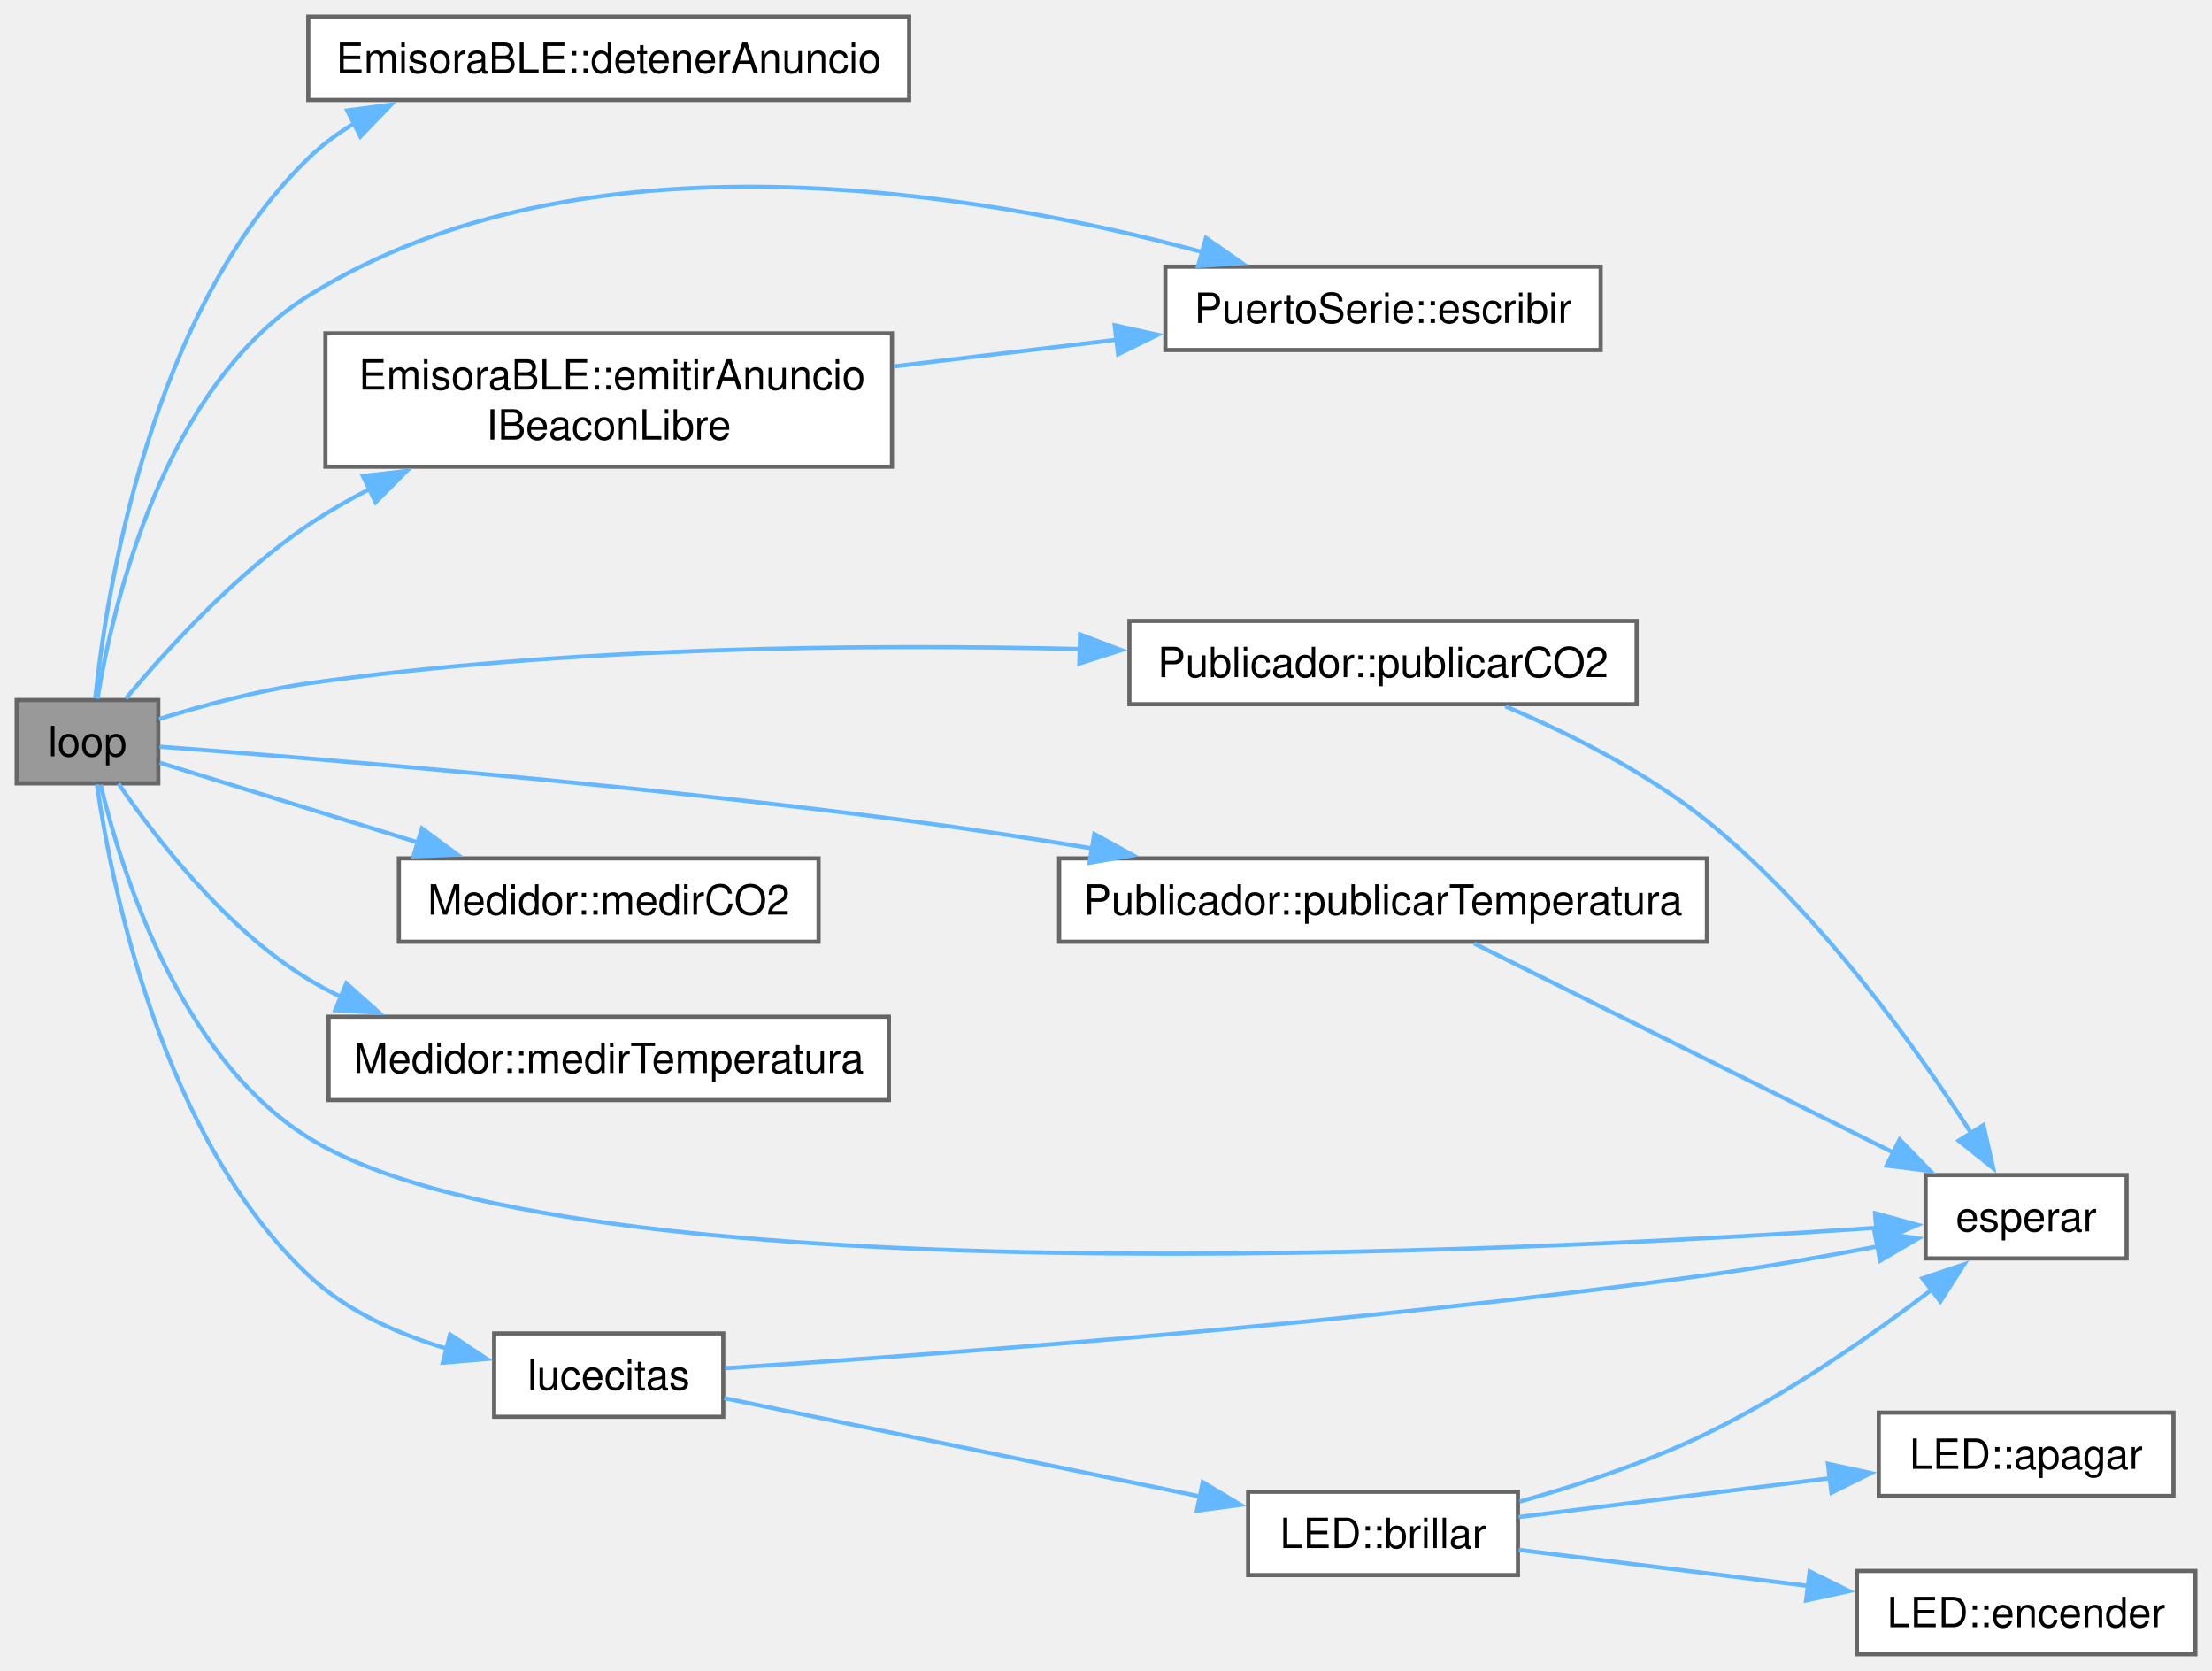
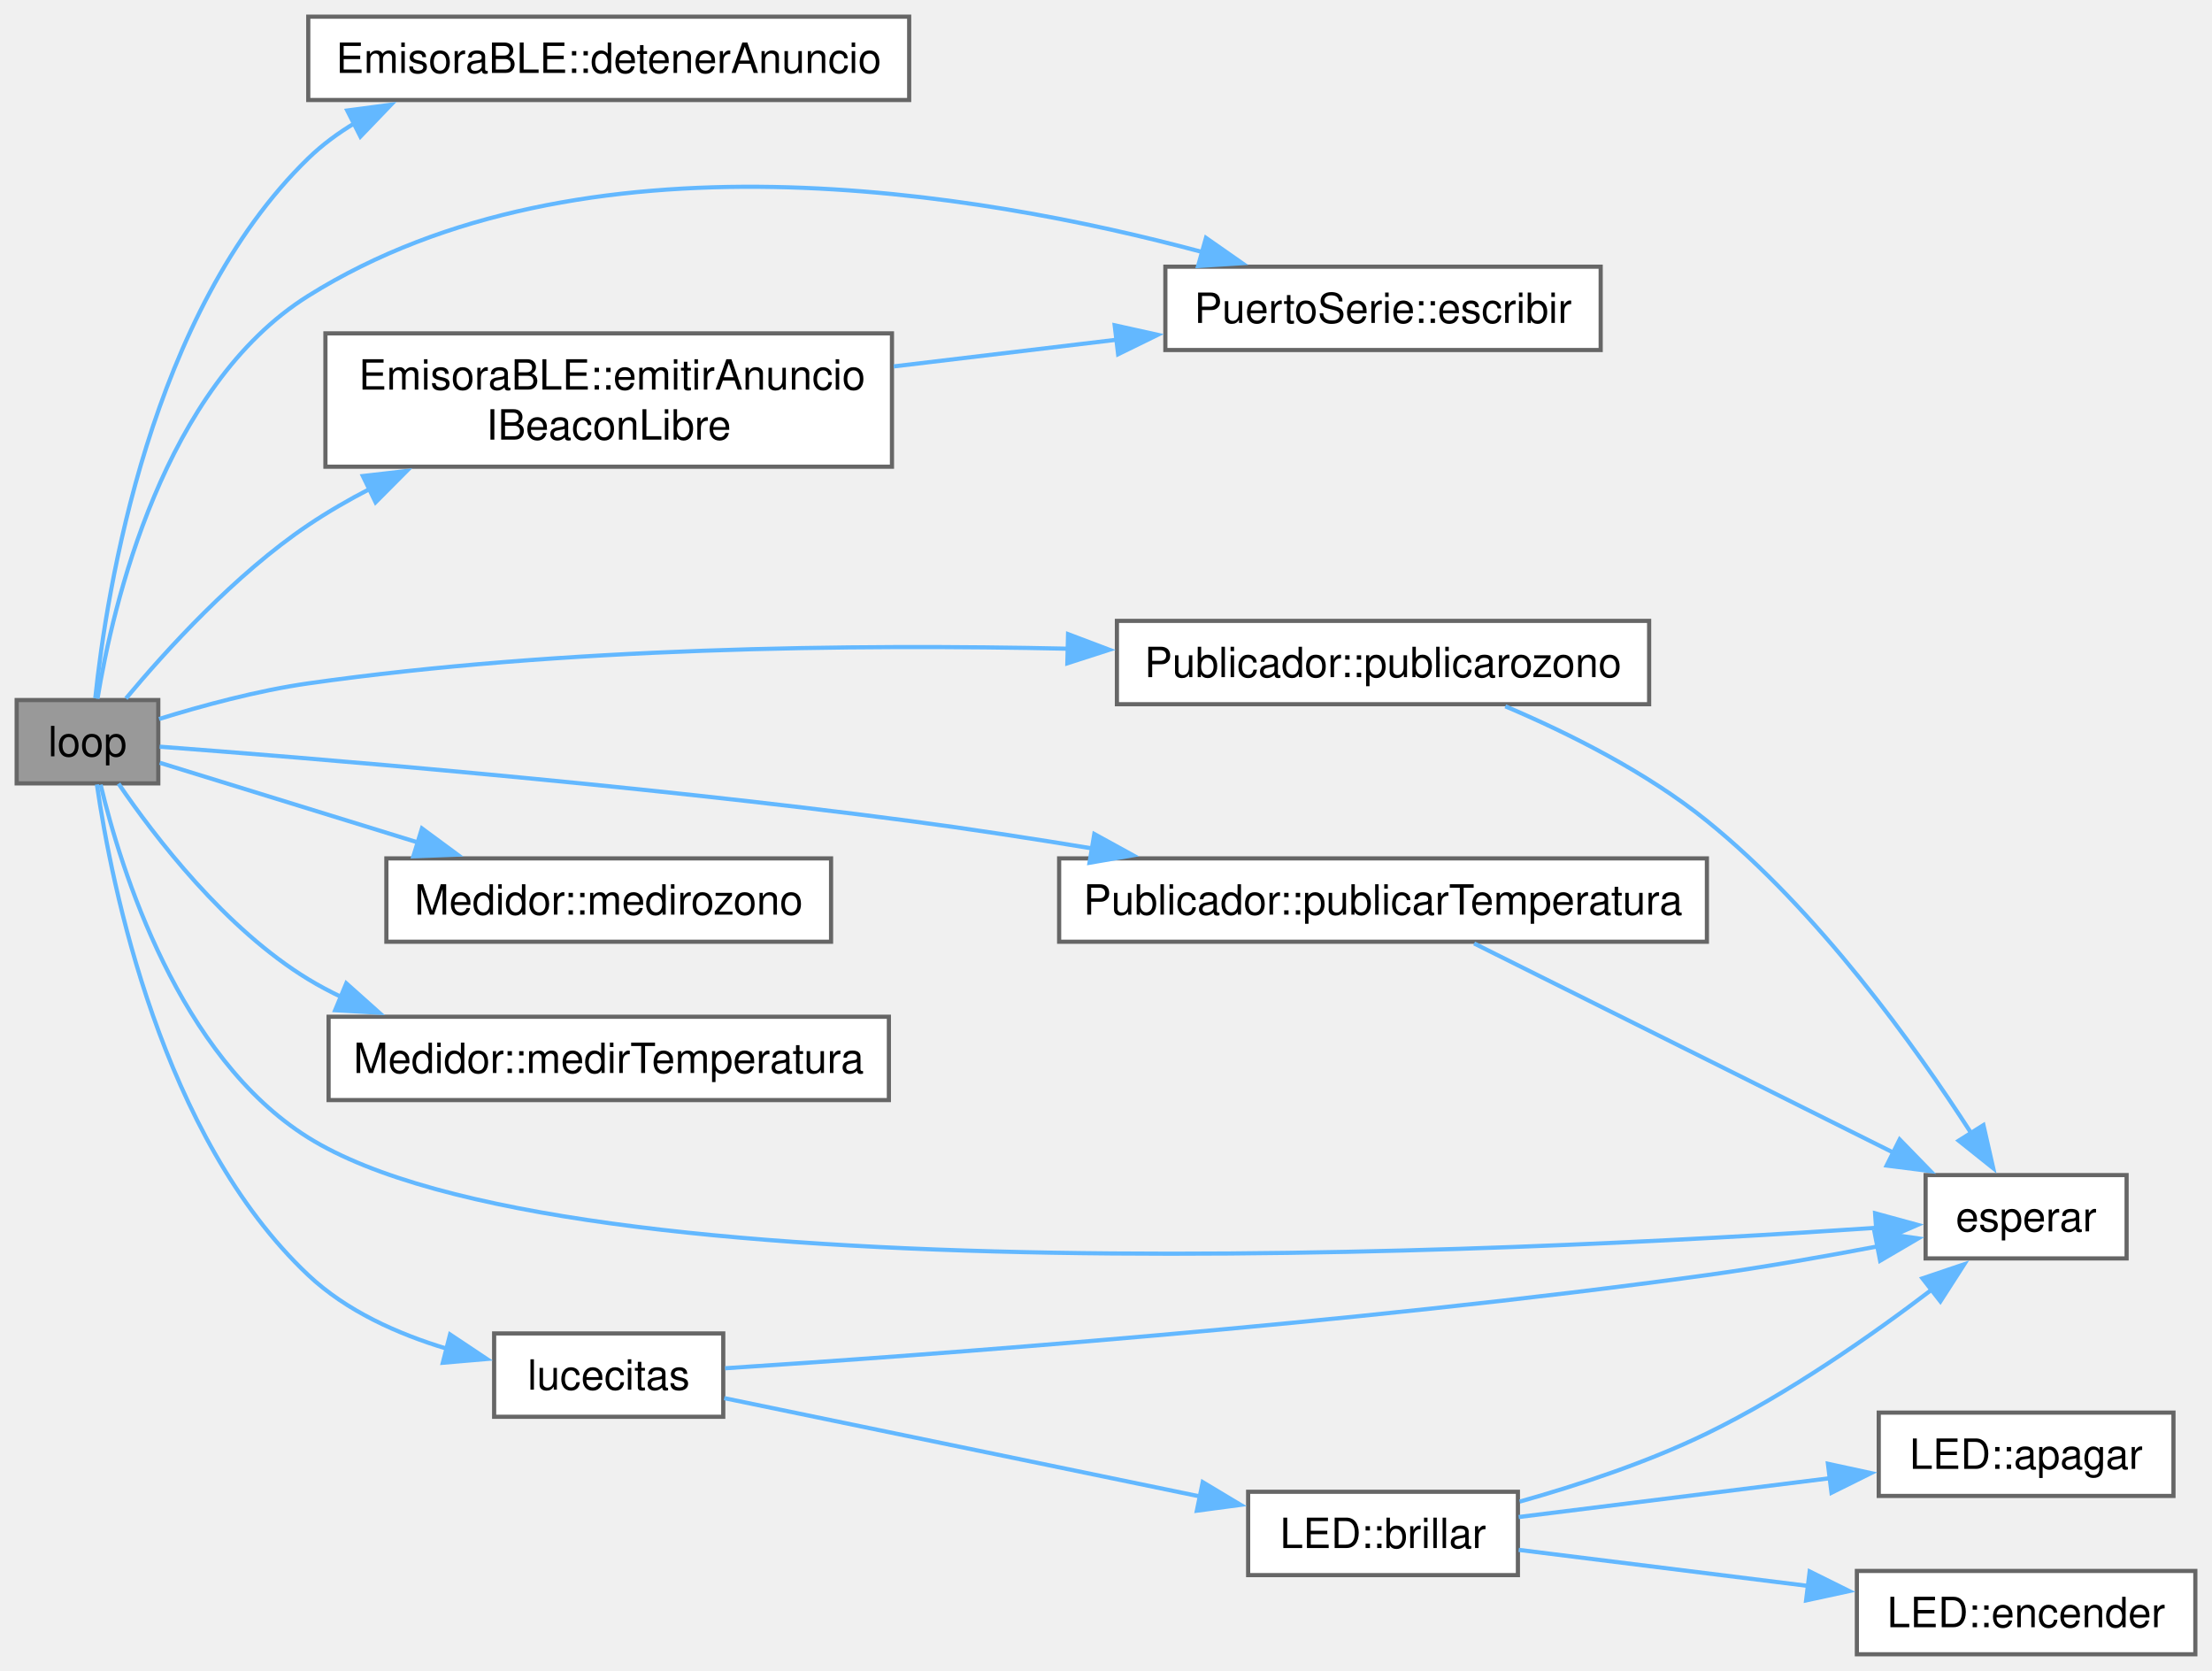
<svg xmlns="http://www.w3.org/2000/svg" xmlns:xlink="http://www.w3.org/1999/xlink" width="531pt" height="401pt" viewBox="0.00 0.00 531.00 401.00">
  <g id="graph0" class="graph" transform="scale(1 1) rotate(0) translate(4 397)">
    <g id="Node000001" class="node">
      <g id="a_Node000001">
-         <a xlink:title="Función principal (loop) del programa. Ejecuta mediciones de CO2 y temperatura, publica los datos vía...">
+         <a xlink:title="Función principal (loop) del programa. Ejecuta mediciones de ozono y temperatura, publica los datos v...">
          <polygon fill="#999999" stroke="#666666" points="34,-229 0,-229 0,-209 34,-209 34,-229" />
          <text text-anchor="middle" x="17" y="-215.5" font-family="Helvetica,sans-Serif" font-size="10.00">loop</text>
        </a>
      </g>
    </g>
    <g id="Node000002" class="node">
      <g id="a_Node000002">
        <a xlink:href="class_emisora_b_l_e.html#aeede390b7a6502baecb48e9db77120b4" target="_top" xlink:title="Detiene el anuncio BLE actual.">
          <polygon fill="white" stroke="#666666" points="214.25,-393 70,-393 70,-373 214.25,-373 214.25,-393" />
          <text text-anchor="middle" x="142.12" y="-379.5" font-family="Helvetica,sans-Serif" font-size="10.00">EmisoraBLE::detenerAnuncio</text>
        </a>
      </g>
    </g>
    <g id="edge1_Node000001_Node000002" class="edge">
      <g id="a_edge1_Node000001_Node000002">
        <a xlink:title=" ">
          <path fill="none" stroke="#63b8ff" d="M18.87,-229.42C21.56,-255.14 32.04,-322.17 70,-359 73.37,-362.27 77.19,-365.09 81.28,-367.53" />
          <polygon fill="#63b8ff" stroke="#63b8ff" points="79.36,-370.48 89.86,-371.87 82.52,-364.23 79.36,-370.48" />
        </a>
      </g>
    </g>
    <g id="Node000003" class="node">
      <g id="a_Node000003">
        <a xlink:href="class_emisora_b_l_e.html#a8439d1e85ec8d630fcd33b01d8987d41" target="_top" xlink:title="Emite un anuncio iBeacon con una carga libre.">
          <polygon fill="white" stroke="#666666" points="210.12,-317 74.12,-317 74.12,-285 210.12,-285 210.12,-317" />
          <text text-anchor="start" x="82.12" y="-303.5" font-family="Helvetica,sans-Serif" font-size="10.00">EmisoraBLE::emitirAnuncio</text>
          <text text-anchor="middle" x="142.12" y="-291.5" font-family="Helvetica,sans-Serif" font-size="10.00">IBeaconLibre</text>
        </a>
      </g>
    </g>
    <g id="edge2_Node000001_Node000003" class="edge">
      <g id="a_edge2_Node000001_Node000003">
        <a xlink:title=" ">
          <path fill="none" stroke="#63b8ff" d="M26.24,-229.38C35.77,-240.82 52.42,-259.17 70,-271 74.68,-274.15 79.73,-277.07 84.92,-279.75" />
          <polygon fill="#63b8ff" stroke="#63b8ff" points="83.11,-282.76 93.63,-283.97 86.16,-276.46 83.11,-282.76" />
        </a>
      </g>
    </g>
    <g id="Node000004" class="node">
      <g id="a_Node000004">
        <a xlink:href="class_puerto_serie.html#ab1b6cecc098aa30e5704dc294deec1f4" target="_top" xlink:title="Escribe un mensaje a través del puerto serie.">
          <polygon fill="white" stroke="#666666" points="380.25,-333 275.75,-333 275.75,-313 380.25,-313 380.25,-333" />
          <text text-anchor="middle" x="328" y="-319.5" font-family="Helvetica,sans-Serif" font-size="10.00">PuertoSerie::escribir</text>
        </a>
      </g>
    </g>
    <g id="edge4_Node000001_Node000004" class="edge">
      <g id="a_edge4_Node000001_Node000004">
        <a xlink:title=" ">
          <path fill="none" stroke="#63b8ff" d="M19.4,-229.31C23.06,-251.63 35.16,-304.19 70,-326 135.68,-367.11 230.51,-351.07 284.72,-336.49" />
          <polygon fill="#63b8ff" stroke="#63b8ff" points="285.5,-339.91 294.19,-333.84 283.61,-333.17 285.5,-339.91" />
        </a>
      </g>
    </g>
    <g id="Node000005" class="node">
      <g id="a_Node000005">
        <a xlink:href="_l_e_d_8h.html#a2fb17dd710d89b92e59a349551733fa0" target="_top" xlink:title="Función auxiliar para pausar la ejecución por un tiempo determinado.">
          <polygon fill="white" stroke="#666666" points="506.5,-115 458.25,-115 458.25,-95 506.5,-95 506.5,-115" />
          <text text-anchor="middle" x="482.38" y="-101.5" font-family="Helvetica,sans-Serif" font-size="10.00">esperar</text>
        </a>
      </g>
    </g>
    <g id="edge5_Node000001_Node000005" class="edge">
      <g id="a_edge5_Node000001_Node000005">
        <a xlink:title=" ">
          <path fill="none" stroke="#63b8ff" d="M20.15,-208.7C25.01,-188.37 38.9,-143.42 70,-124 132.2,-85.17 358.79,-96.37 446.43,-102.35" />
          <polygon fill="#63b8ff" stroke="#63b8ff" points="446.12,-105.84 456.34,-103.05 446.61,-98.85 446.12,-105.84" />
        </a>
      </g>
    </g>
    <g id="Node000006" class="node">
      <g id="a_Node000006">
        <a xlink:href="_hola_mundo_i_beacon_8ino.html#a27ffed2fef5d69b87e240022e59c59ff" target="_top" xlink:title="Realiza una secuencia de encendido y apagado del LED. Utiliza tiempos de espera definidos entre cambi...">
          <polygon fill="white" stroke="#666666" points="169.62,-77 114.62,-77 114.62,-57 169.62,-57 169.62,-77" />
          <text text-anchor="middle" x="142.12" y="-63.5" font-family="Helvetica,sans-Serif" font-size="10.00">lucecitas</text>
        </a>
      </g>
    </g>
    <g id="edge6_Node000001_Node000006" class="edge">
      <g id="a_edge6_Node000001_Node000006">
        <a xlink:title=" ">
          <path fill="none" stroke="#63b8ff" d="M19.26,-208.75C22.74,-184.71 34.72,-124.21 70,-91 79.13,-82.4 91.45,-76.88 103.27,-73.33" />
          <polygon fill="#63b8ff" stroke="#63b8ff" points="104.04,-76.75 112.86,-70.87 102.3,-69.96 104.04,-76.75" />
        </a>
      </g>
    </g>
    <g id="Node000010" class="node">
      <g id="a_Node000010">
-         <a xlink:href="class_medidor.html#a203ae9be3a2bf0965bd9316fcd203e19" target="_top" xlink:title="Medir el nivel de CO2.">
-           <polygon fill="white" stroke="#666666" points="192.5,-191 91.75,-191 91.75,-171 192.5,-171 192.5,-191" />
-           <text text-anchor="middle" x="142.12" y="-177.5" font-family="Helvetica,sans-Serif" font-size="10.00">Medidor::medirCO2</text>
+         <a xlink:href="class_medidor.html#a64af072efeb9b6ff3fa4f261d9e23494" target="_top" xlink:title="Medir el nivel de ozono.">
+           <polygon fill="white" stroke="#666666" points="195.5,-191 88.75,-191 88.75,-171 195.5,-171 195.5,-191" />
+           <text text-anchor="middle" x="142.12" y="-177.5" font-family="Helvetica,sans-Serif" font-size="10.00">Medidor::medirozono</text>
        </a>
      </g>
    </g>
    <g id="edge12_Node000001_Node000010" class="edge">
      <g id="a_edge12_Node000001_Node000010">
        <a xlink:title=" ">
          <path fill="none" stroke="#63b8ff" d="M34.35,-213.95C50.11,-209.09 74.69,-201.5 96.3,-194.83" />
          <polygon fill="#63b8ff" stroke="#63b8ff" points="97.29,-198.19 105.82,-191.9 95.23,-191.5 97.29,-198.19" />
        </a>
      </g>
    </g>
    <g id="Node000011" class="node">
      <g id="a_Node000011">
        <a xlink:href="class_medidor.html#a742eaebe02e1d1d67df55f7a73878421" target="_top" xlink:title="Medir la temperatura.">
          <polygon fill="white" stroke="#666666" points="209.38,-153 74.88,-153 74.88,-133 209.38,-133 209.38,-153" />
          <text text-anchor="middle" x="142.12" y="-139.5" font-family="Helvetica,sans-Serif" font-size="10.00">Medidor::medirTemperatura</text>
        </a>
      </g>
    </g>
    <g id="edge13_Node000001_Node000011" class="edge">
      <g id="a_edge13_Node000001_Node000011">
        <a xlink:title=" ">
          <path fill="none" stroke="#63b8ff" d="M24.46,-208.93C33.22,-196.09 50.08,-174.11 70,-162 72.57,-160.44 75.28,-159 78.06,-157.68" />
          <polygon fill="#63b8ff" stroke="#63b8ff" points="79.13,-161.02 87.03,-153.97 76.45,-154.56 79.13,-161.02" />
        </a>
      </g>
    </g>
    <g id="Node000012" class="node">
      <g id="a_Node000012">
-         <a xlink:href="class_publicador.html#a2ed2009b9cec631024263659be882985" target="_top" xlink:title="Publica un valor de CO2 mediante un anuncio iBeacon.">
-           <polygon fill="white" stroke="#666666" points="388.88,-248 267.12,-248 267.12,-228 388.88,-228 388.88,-248" />
-           <text text-anchor="middle" x="328" y="-234.5" font-family="Helvetica,sans-Serif" font-size="10.00">Publicador::publicarCO2</text>
+         <a xlink:href="class_publicador.html#a3bb0a20cbfb541728b68fdaacc1ee7e9" target="_top" xlink:title="Publica un valor de ozono mediante un anuncio iBeacon.">
+           <polygon fill="white" stroke="#666666" points="391.88,-248 264.12,-248 264.12,-228 391.88,-228 391.88,-248" />
+           <text text-anchor="middle" x="328" y="-234.5" font-family="Helvetica,sans-Serif" font-size="10.00">Publicador::publicarozono</text>
        </a>
      </g>
    </g>
    <g id="edge14_Node000001_Node000012" class="edge">
      <g id="a_edge14_Node000001_Node000012">
        <a xlink:title=" ">
-           <path fill="none" stroke="#63b8ff" d="M34.18,-224.45C44.34,-227.6 57.78,-231.26 70,-233 132.13,-241.83 203.54,-242.47 255.3,-241.25" />
-           <polygon fill="#63b8ff" stroke="#63b8ff" points="255.28,-244.75 265.18,-240.99 255.09,-237.76 255.28,-244.75" />
+           <path fill="none" stroke="#63b8ff" d="M34.18,-224.45C44.34,-227.6 57.78,-231.26 70,-233 131,-241.67 200.95,-242.44 252.46,-241.32" />
+           <polygon fill="#63b8ff" stroke="#63b8ff" points="252.39,-244.82 262.3,-241.07 252.22,-237.82 252.39,-244.82" />
        </a>
      </g>
    </g>
    <g id="Node000013" class="node">
      <g id="a_Node000013">
        <a xlink:href="class_publicador.html#a674ec7d8321b9792835cd935c6196dec" target="_top" xlink:title="Publica un valor de temperatura mediante un anuncio iBeacon.">
          <polygon fill="white" stroke="#666666" points="405.75,-191 250.25,-191 250.25,-171 405.75,-171 405.75,-191" />
          <text text-anchor="middle" x="328" y="-177.5" font-family="Helvetica,sans-Serif" font-size="10.00">Publicador::publicarTemperatura</text>
        </a>
      </g>
    </g>
    <g id="edge16_Node000001_Node000013" class="edge">
      <g id="a_edge16_Node000001_Node000013">
        <a xlink:title=" ">
          <path fill="none" stroke="#63b8ff" d="M34.33,-217.81C68.04,-215.27 147.74,-208.81 214.25,-200 228.6,-198.1 243.92,-195.74 258.5,-193.34" />
          <polygon fill="#63b8ff" stroke="#63b8ff" points="258.69,-196.85 267.98,-191.75 257.54,-189.95 258.69,-196.85" />
        </a>
      </g>
    </g>
    <g id="edge3_Node000003_Node000004" class="edge">
      <g id="a_edge3_Node000003_Node000004">
        <a xlink:title=" ">
          <path fill="none" stroke="#63b8ff" d="M210.55,-309.07C228.12,-311.17 246.98,-313.43 264.3,-315.5" />
          <polygon fill="#63b8ff" stroke="#63b8ff" points="263.58,-318.94 273.92,-316.65 264.41,-311.99 263.58,-318.94" />
        </a>
      </g>
    </g>
    <g id="edge11_Node000006_Node000005" class="edge">
      <g id="a_edge11_Node000006_Node000005">
        <a xlink:title=" ">
          <path fill="none" stroke="#63b8ff" d="M170.06,-68.64C217.73,-71.73 320.03,-79.17 405.75,-91 419.22,-92.86 433.94,-95.45 446.78,-97.9" />
          <polygon fill="#63b8ff" stroke="#63b8ff" points="445.99,-101.32 456.47,-99.8 447.33,-94.45 445.99,-101.32" />
        </a>
      </g>
    </g>
    <g id="Node000007" class="node">
      <g id="a_Node000007">
        <a xlink:href="class_l_e_d.html#a7431e9efb39a2890f75b4e235b8f617e" target="_top" xlink:title="Hace que el LED brille por un tiempo determinado.">
          <polygon fill="white" stroke="#666666" points="360.38,-39 295.62,-39 295.62,-19 360.38,-19 360.38,-39" />
          <text text-anchor="middle" x="328" y="-25.5" font-family="Helvetica,sans-Serif" font-size="10.00">LED::brillar</text>
        </a>
      </g>
    </g>
    <g id="edge7_Node000006_Node000007" class="edge">
      <g id="a_edge7_Node000006_Node000007">
        <a xlink:title=" ">
          <path fill="none" stroke="#63b8ff" d="M169.86,-61.47C199.88,-55.27 249.01,-45.12 284.34,-37.82" />
          <polygon fill="#63b8ff" stroke="#63b8ff" points="284.72,-41.31 293.81,-35.86 283.31,-34.46 284.72,-41.31" />
        </a>
      </g>
    </g>
    <g id="edge10_Node000007_Node000005" class="edge">
      <g id="a_edge10_Node000007_Node000005">
        <a xlink:title=" ">
          <path fill="none" stroke="#63b8ff" d="M360.81,-36.64C374.95,-40.61 391.56,-46.1 405.75,-53 425.26,-62.49 445.41,-76.6 460,-87.72" />
          <polygon fill="#63b8ff" stroke="#63b8ff" points="457.49,-90.21 467.53,-93.6 461.8,-84.69 457.49,-90.21" />
        </a>
      </g>
    </g>
    <g id="Node000008" class="node">
      <g id="a_Node000008">
        <a xlink:href="class_l_e_d.html#a7f961959fa7405fec54de6121415db80" target="_top" xlink:title="Apaga el LED.">
          <polygon fill="white" stroke="#666666" points="517.75,-58 447,-58 447,-38 517.75,-38 517.75,-58" />
          <text text-anchor="middle" x="482.38" y="-44.5" font-family="Helvetica,sans-Serif" font-size="10.00">LED::apagar</text>
        </a>
      </g>
    </g>
    <g id="edge8_Node000007_Node000008" class="edge">
      <g id="a_edge8_Node000007_Node000008">
        <a xlink:title=" ">
          <path fill="none" stroke="#63b8ff" d="M360.57,-32.94C382.15,-35.63 411.09,-39.24 435.24,-42.25" />
          <polygon fill="#63b8ff" stroke="#63b8ff" points="434.8,-45.72 445.15,-43.48 435.66,-38.77 434.8,-45.72" />
        </a>
      </g>
    </g>
    <g id="Node000009" class="node">
      <g id="a_Node000009">
        <a xlink:href="class_l_e_d.html#a58660bafc0f4d6016392feabac555812" target="_top" xlink:title="Enciende el LED.">
          <polygon fill="white" stroke="#666666" points="523,-20 441.75,-20 441.75,0 523,0 523,-20" />
          <text text-anchor="middle" x="482.38" y="-6.5" font-family="Helvetica,sans-Serif" font-size="10.00">LED::encender</text>
        </a>
      </g>
    </g>
    <g id="edge9_Node000007_Node000009" class="edge">
      <g id="a_edge9_Node000007_Node000009">
        <a xlink:title=" ">
          <path fill="none" stroke="#63b8ff" d="M360.57,-25.06C380.63,-22.56 407.06,-19.27 430.09,-16.4" />
          <polygon fill="#63b8ff" stroke="#63b8ff" points="430.42,-19.88 439.91,-15.17 429.56,-12.93 430.42,-19.88" />
        </a>
      </g>
    </g>
    <g id="edge15_Node000012_Node000005" class="edge">
      <g id="a_edge15_Node000012_Node000005">
        <a xlink:title=" ">
          <path fill="none" stroke="#63b8ff" d="M357.36,-227.5C372.65,-221.01 391.29,-211.67 405.75,-200 432.43,-178.46 455.74,-145.95 469.18,-125.09" />
          <polygon fill="#63b8ff" stroke="#63b8ff" points="472.13,-126.99 474.48,-116.65 466.2,-123.26 472.13,-126.99" />
        </a>
      </g>
    </g>
    <g id="edge17_Node000013_Node000005" class="edge">
      <g id="a_edge17_Node000013_Node000005">
        <a xlink:title=" ">
          <path fill="none" stroke="#63b8ff" d="M349.87,-170.59C375.97,-157.57 420.87,-135.18 450.84,-120.23" />
          <polygon fill="#63b8ff" stroke="#63b8ff" points="452.02,-123.55 459.41,-115.96 448.89,-117.29 452.02,-123.55" />
        </a>
      </g>
    </g>
  </g>
</svg>
